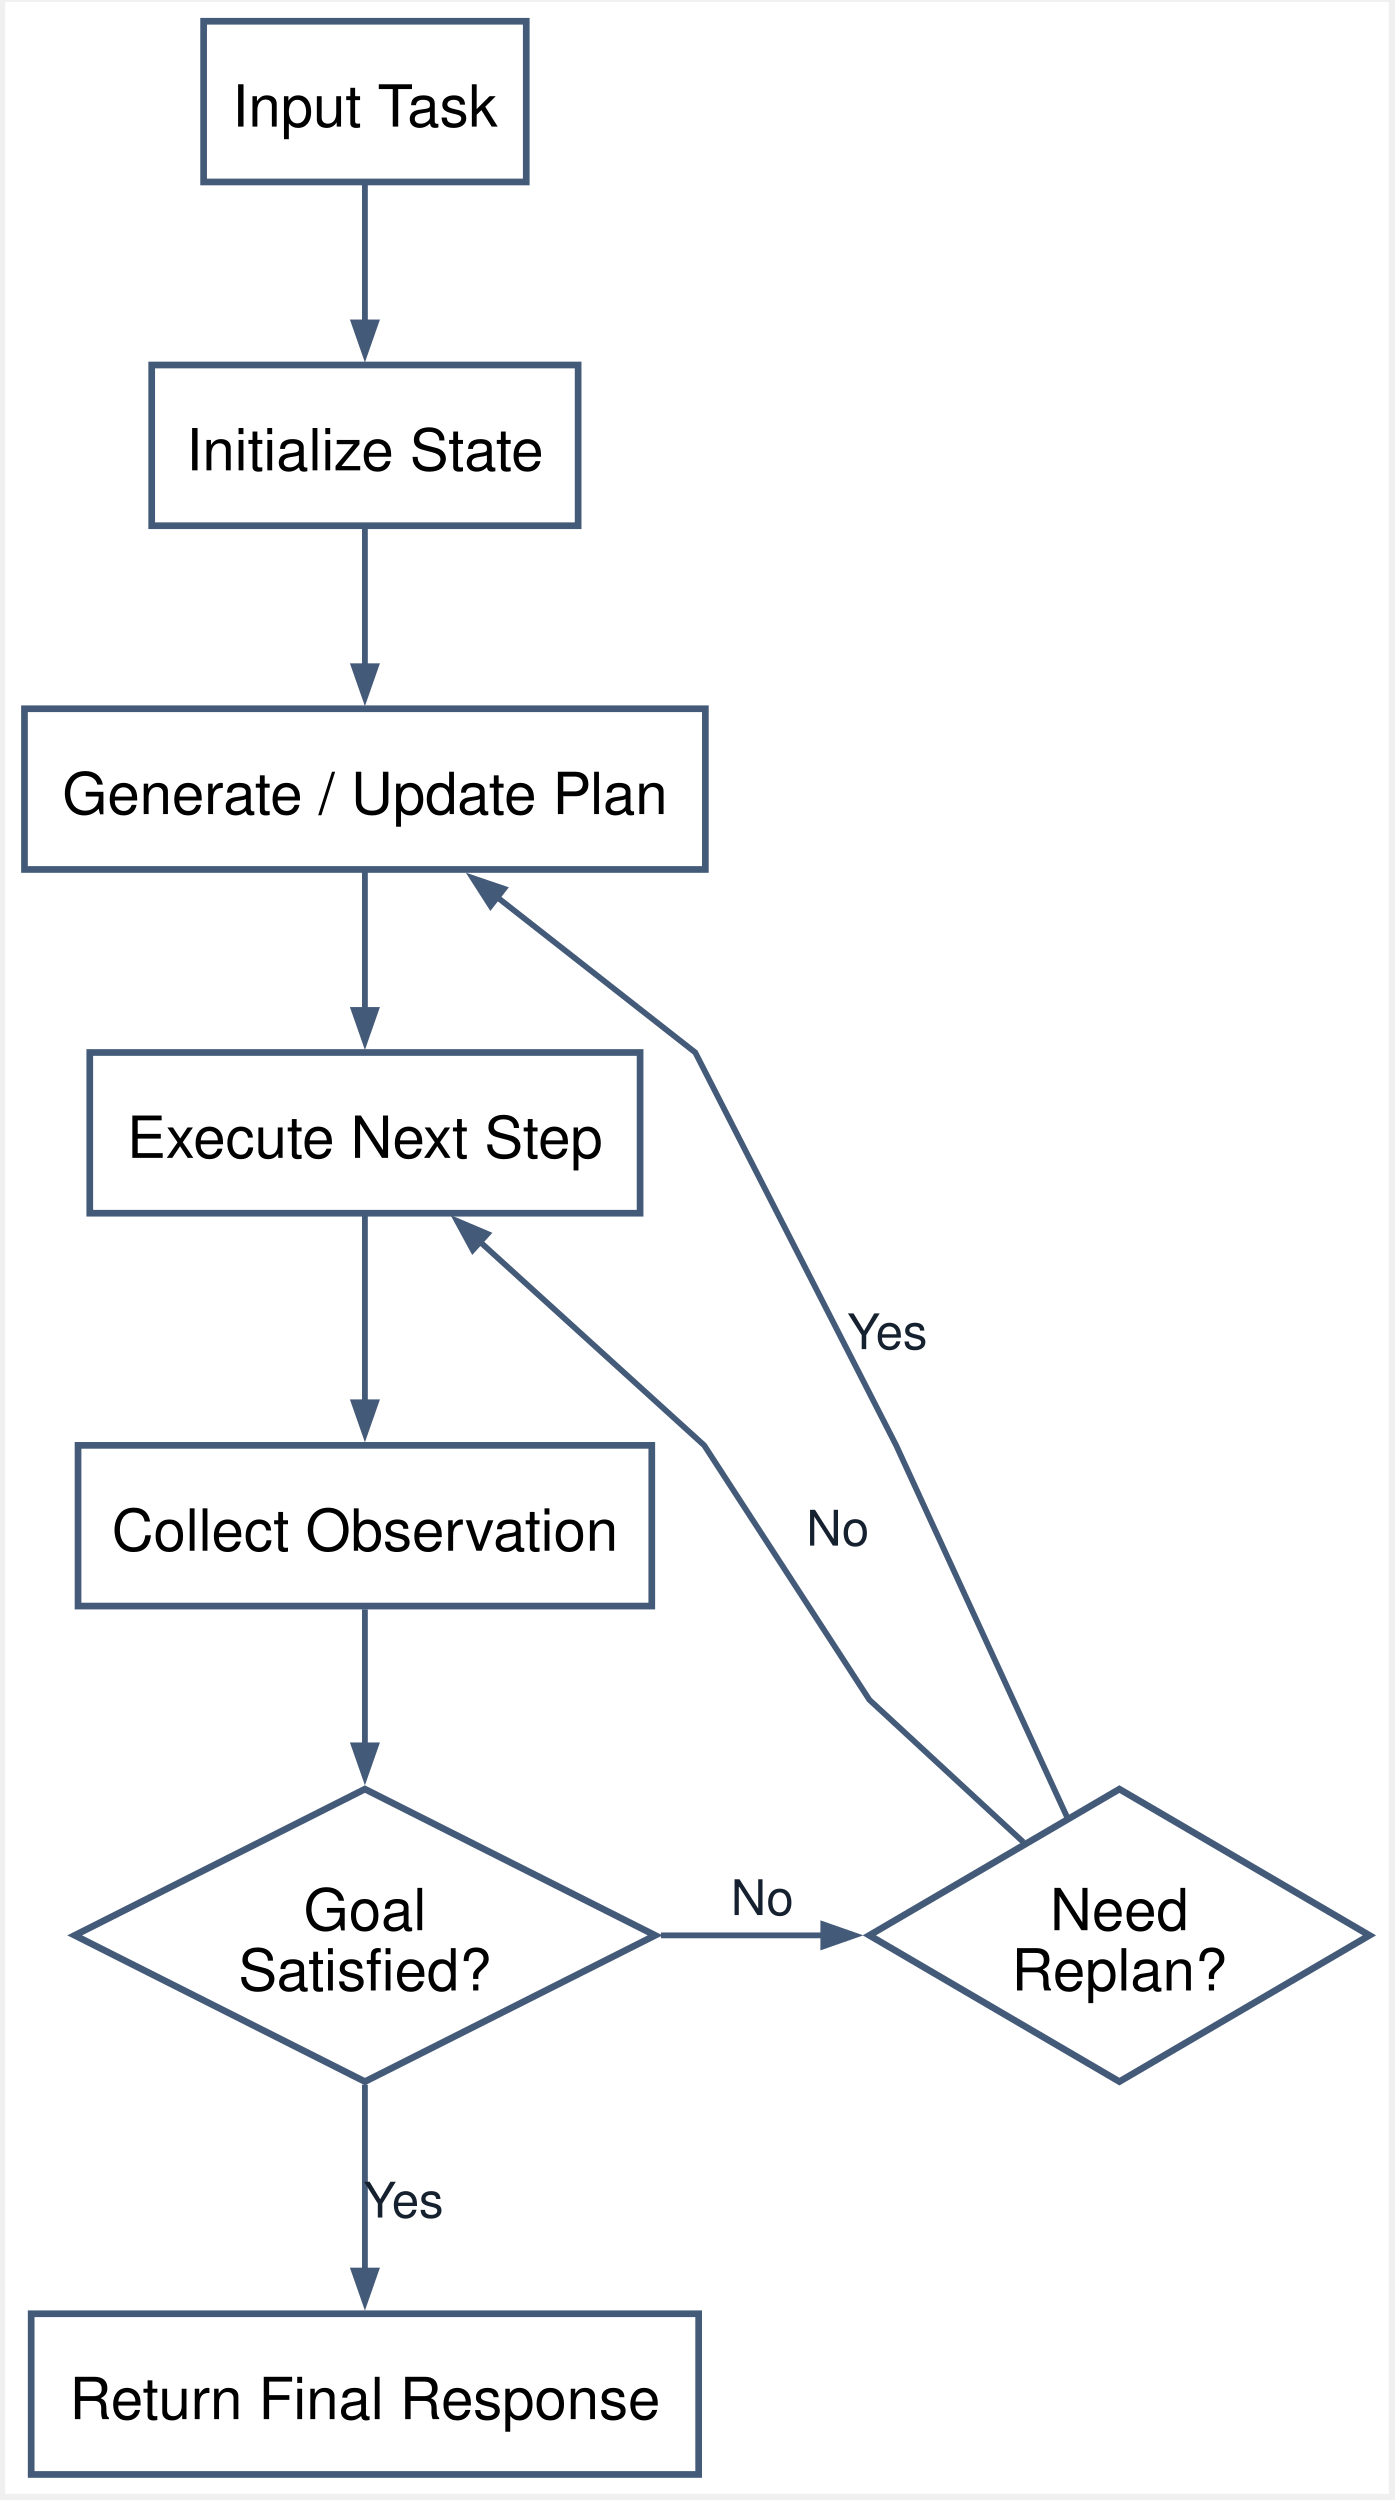
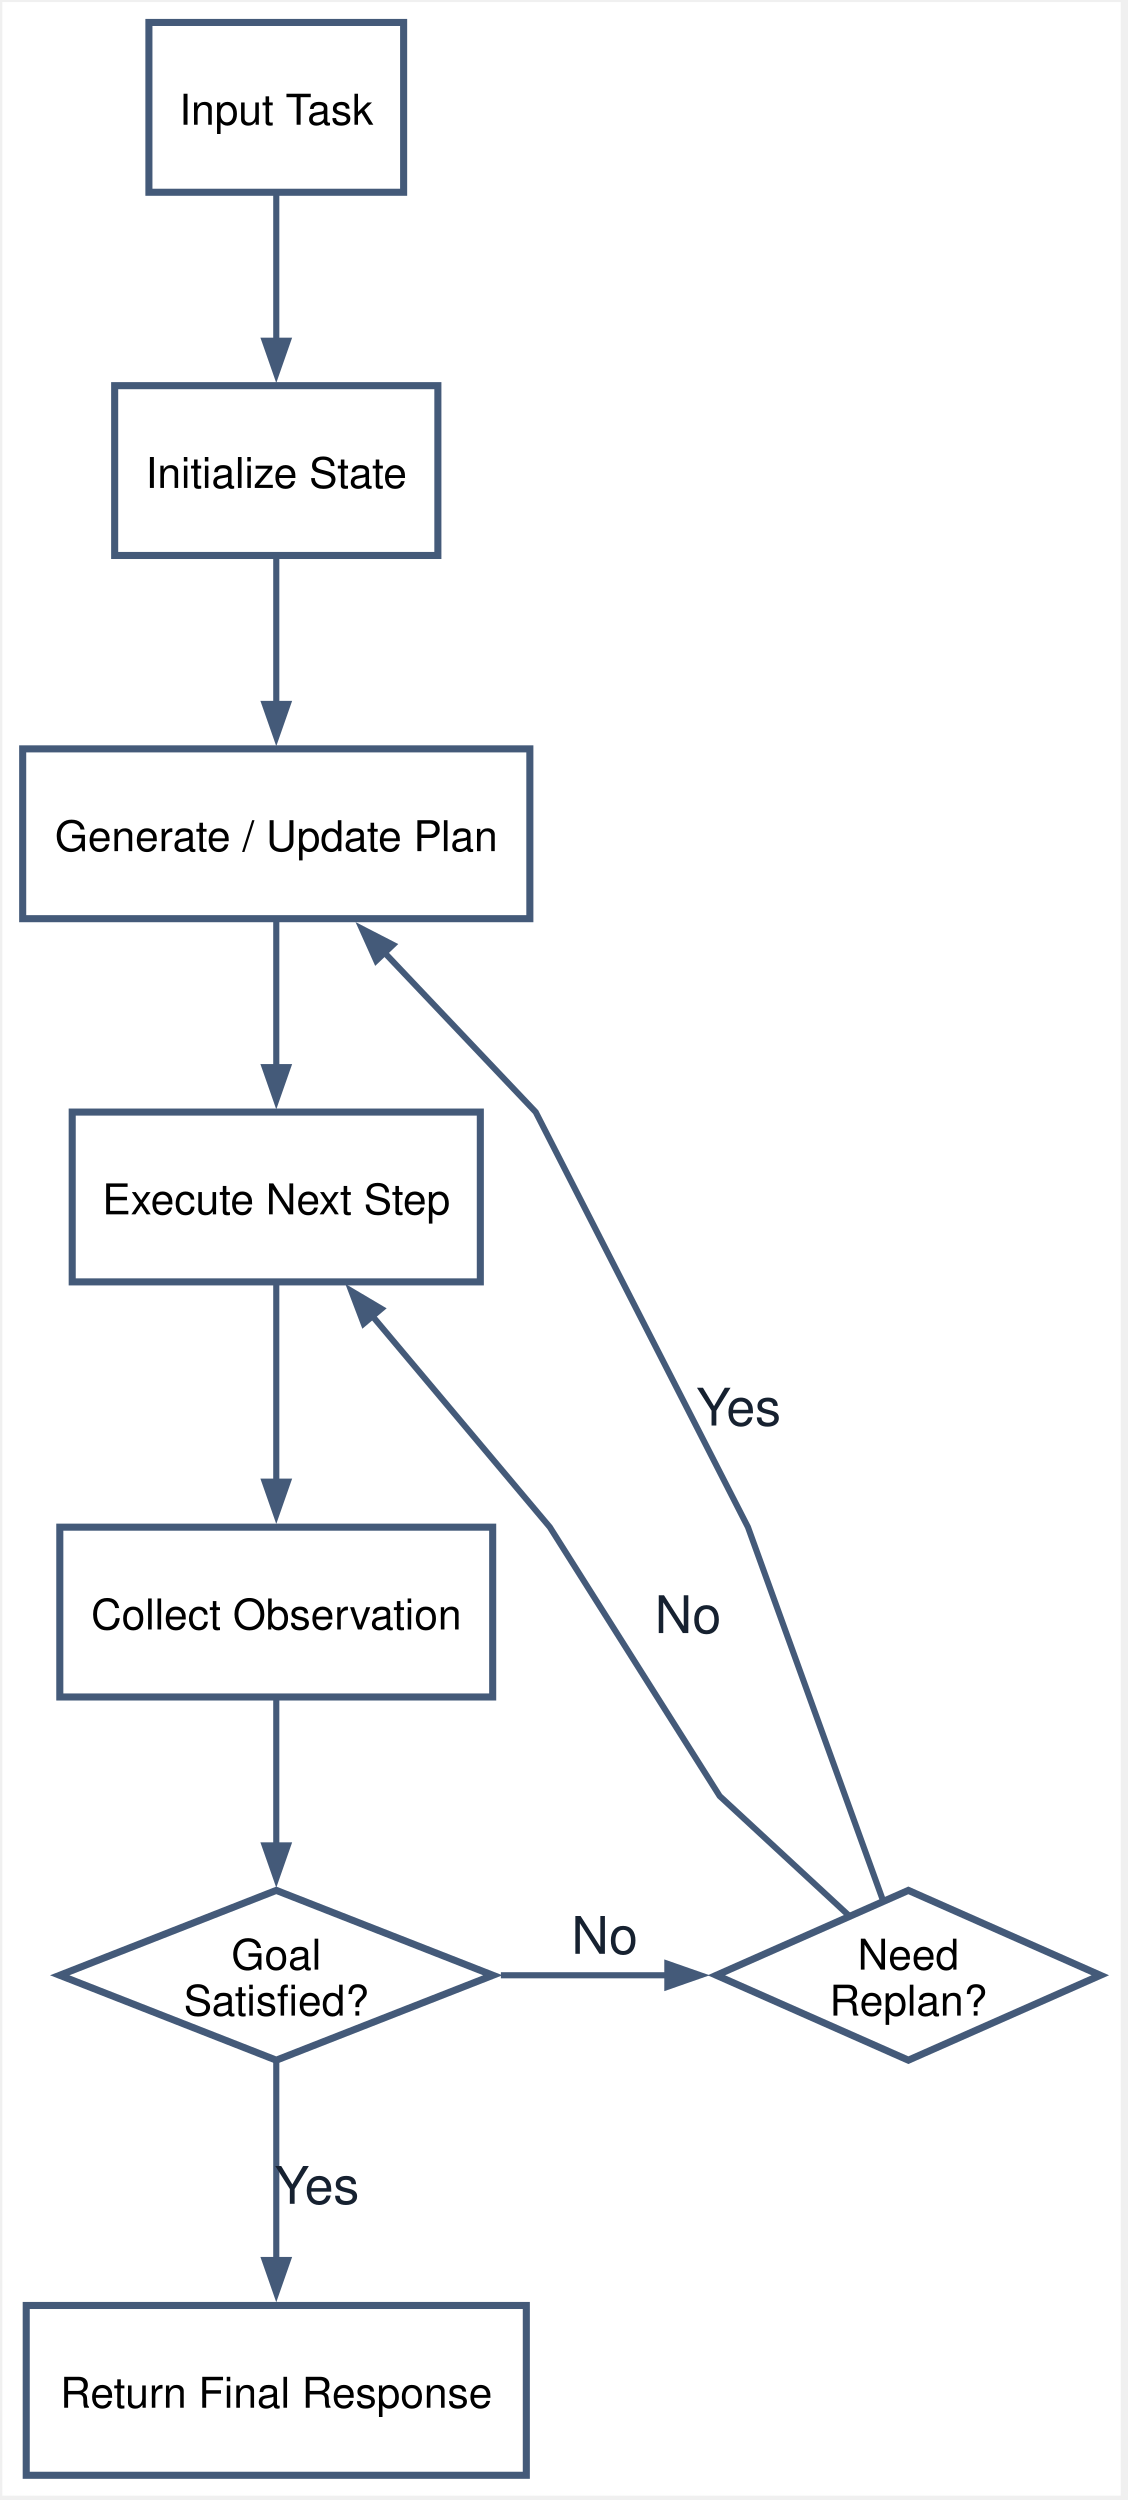
- <svg xmlns="http://www.w3.org/2000/svg" width="313pt" height="561pt" viewBox="1.00 1.00 311.00 560.00">
-   <g id="graph0" class="graph" transform="scale(1 1) rotate(0) translate(5.76 555.28)">
-     <polygon fill="#ffffff" stroke="none" points="-4.32,4.32 -4.32,-553.84 305.59,-553.84 305.59,4.32 -4.32,4.32" />
+ <svg xmlns="http://www.w3.org/2000/svg" width="240pt" height="532pt" viewBox="1.00 1.00 239.00 530.00">
+   <g id="graph0" class="graph" transform="scale(1 1) rotate(0) translate(5.76 525.76)">
+     <polygon fill="#ffffff" stroke="none" points="-4.32,4.32 -4.32,-524.32 232.78,-524.32 232.78,4.32 -4.32,4.32" />
    <g id="node1" class="node">
-       <polygon fill="#ffffff" stroke="#445a79" stroke-width="1.5" points="112.4,-549.52 40.13,-549.52 40.13,-513.52 112.4,-513.52 112.4,-549.52" />
-       <text xml:space="preserve" text-anchor="middle" x="76.26" y="-525.92" font-family="Helvetica,sans-Serif" font-size="13.00">Input Task</text>
+       <polygon fill="#ffffff" stroke="#445a79" stroke-width="1.5" points="80.76,-520 26.76,-520 26.76,-484 80.76,-484 80.76,-520" />
+       <text xml:space="preserve" text-anchor="middle" x="53.76" y="-498.32" font-family="Helvetica,sans-Serif" font-size="9.00">Input Task</text>
    </g>
    <g id="node2" class="node">
-       <polygon fill="#ffffff" stroke="#445a79" stroke-width="1.5" points="124.02,-472.52 28.5,-472.52 28.5,-436.52 124.02,-436.52 124.02,-472.52" />
-       <text xml:space="preserve" text-anchor="middle" x="76.26" y="-448.92" font-family="Helvetica,sans-Serif" font-size="13.00">Initialize State</text>
+       <polygon fill="#ffffff" stroke="#445a79" stroke-width="1.5" points="88.02,-443 19.5,-443 19.5,-407 88.02,-407 88.02,-443" />
+       <text xml:space="preserve" text-anchor="middle" x="53.76" y="-421.32" font-family="Helvetica,sans-Serif" font-size="9.00">Initialize State</text>
    </g>
    <g id="edge1" class="edge">
-       <path fill="none" stroke="#445a79" stroke-width="1.3" d="M76.26,-513.12C76.26,-503.82 76.26,-492.17 76.26,-481.79" />
-       <polygon fill="#445a79" stroke="#445a79" stroke-width="1.3" points="78.71,-482.05 76.26,-475.05 73.81,-482.05 78.71,-482.05" />
+       <path fill="none" stroke="#445a79" stroke-width="1.3" d="M53.76,-483.6C53.76,-474.3 53.76,-462.65 53.76,-452.27" />
+       <polygon fill="#445a79" stroke="#445a79" stroke-width="1.3" points="56.21,-452.53 53.76,-445.53 51.31,-452.53 56.21,-452.53" />
    </g>
    <g id="node3" class="node">
-       <polygon fill="#ffffff" stroke="#445a79" stroke-width="1.5" points="152.52,-395.52 0,-395.52 0,-359.52 152.52,-359.52 152.52,-395.52" />
-       <text xml:space="preserve" text-anchor="middle" x="76.26" y="-371.92" font-family="Helvetica,sans-Serif" font-size="13.00">Generate / Update Plan</text>
+       <polygon fill="#ffffff" stroke="#445a79" stroke-width="1.5" points="107.52,-366 0,-366 0,-330 107.52,-330 107.52,-366" />
+       <text xml:space="preserve" text-anchor="middle" x="53.76" y="-344.32" font-family="Helvetica,sans-Serif" font-size="9.00">Generate / Update Plan</text>
    </g>
    <g id="edge2" class="edge">
-       <path fill="none" stroke="#445a79" stroke-width="1.3" d="M76.26,-436.12C76.26,-426.82 76.26,-415.17 76.26,-404.79" />
-       <polygon fill="#445a79" stroke="#445a79" stroke-width="1.3" points="78.71,-405.05 76.26,-398.05 73.81,-405.05 78.71,-405.05" />
+       <path fill="none" stroke="#445a79" stroke-width="1.3" d="M53.76,-406.6C53.76,-397.3 53.76,-385.65 53.76,-375.27" />
+       <polygon fill="#445a79" stroke="#445a79" stroke-width="1.3" points="56.21,-375.53 53.76,-368.53 51.31,-375.53 56.21,-375.53" />
    </g>
    <g id="node4" class="node">
-       <polygon fill="#ffffff" stroke="#445a79" stroke-width="1.5" points="137.9,-318.52 14.63,-318.52 14.63,-282.52 137.9,-282.52 137.9,-318.52" />
-       <text xml:space="preserve" text-anchor="middle" x="76.26" y="-294.92" font-family="Helvetica,sans-Serif" font-size="13.00">Execute Next Step</text>
+       <polygon fill="#ffffff" stroke="#445a79" stroke-width="1.5" points="97.02,-289 10.5,-289 10.5,-253 97.02,-253 97.02,-289" />
+       <text xml:space="preserve" text-anchor="middle" x="53.76" y="-267.32" font-family="Helvetica,sans-Serif" font-size="9.00">Execute Next Step</text>
    </g>
    <g id="edge3" class="edge">
-       <path fill="none" stroke="#445a79" stroke-width="1.3" d="M76.26,-359.12C76.26,-349.82 76.26,-338.17 76.26,-327.79" />
-       <polygon fill="#445a79" stroke="#445a79" stroke-width="1.3" points="78.71,-328.05 76.26,-321.05 73.81,-328.05 78.71,-328.05" />
+       <path fill="none" stroke="#445a79" stroke-width="1.3" d="M53.76,-329.6C53.76,-320.3 53.76,-308.65 53.76,-298.27" />
+       <polygon fill="#445a79" stroke="#445a79" stroke-width="1.3" points="56.21,-298.53 53.76,-291.53 51.31,-298.53 56.21,-298.53" />
    </g>
    <g id="node5" class="node">
-       <polygon fill="#ffffff" stroke="#445a79" stroke-width="1.5" points="140.52,-230.52 12,-230.52 12,-194.52 140.52,-194.52 140.52,-230.52" />
-       <text xml:space="preserve" text-anchor="middle" x="76.26" y="-206.92" font-family="Helvetica,sans-Serif" font-size="13.00">Collect Observation</text>
+       <polygon fill="#ffffff" stroke="#445a79" stroke-width="1.5" points="99.64,-201 7.87,-201 7.87,-165 99.64,-165 99.64,-201" />
+       <text xml:space="preserve" text-anchor="middle" x="53.76" y="-179.32" font-family="Helvetica,sans-Serif" font-size="9.00">Collect Observation</text>
    </g>
    <g id="edge4" class="edge">
-       <path fill="none" stroke="#445a79" stroke-width="1.3" d="M76.26,-282.12C76.26,-270.07 76.26,-253.82 76.26,-240.15" />
-       <polygon fill="#445a79" stroke="#445a79" stroke-width="1.3" points="78.71,-240.16 76.26,-233.16 73.81,-240.16 78.71,-240.16" />
+       <path fill="none" stroke="#445a79" stroke-width="1.3" d="M53.76,-252.6C53.76,-240.55 53.76,-224.3 53.76,-210.63" />
+       <polygon fill="#445a79" stroke="#445a79" stroke-width="1.3" points="56.21,-210.64 53.76,-203.64 51.31,-210.64 56.21,-210.64" />
    </g>
    <g id="node6" class="node">
-       <polygon fill="#ffffff" stroke="#445a79" stroke-width="1.5" points="76.26,-153.52 11.25,-120.76 76.26,-88 141.27,-120.76 76.26,-153.52" />
-       <text xml:space="preserve" text-anchor="middle" x="76.26" y="-121.91" font-family="Helvetica,sans-Serif" font-size="13.00">Goal</text>
-       <text xml:space="preserve" text-anchor="middle" x="76.26" y="-108.41" font-family="Helvetica,sans-Serif" font-size="13.00">Satisfied?</text>
+       <polygon fill="#ffffff" stroke="#445a79" stroke-width="1.5" points="53.76,-124 7.85,-106 53.76,-88 99.67,-106 53.76,-124" />
+       <text xml:space="preserve" text-anchor="middle" x="53.76" y="-107.2" font-family="Helvetica,sans-Serif" font-size="9.00">Goal</text>
+       <text xml:space="preserve" text-anchor="middle" x="53.76" y="-97.45" font-family="Helvetica,sans-Serif" font-size="9.00">Satisfied?</text>
    </g>
    <g id="edge5" class="edge">
-       <path fill="none" stroke="#445a79" stroke-width="1.3" d="M76.26,-193.79C76.26,-185 76.26,-174 76.26,-163.26" />
-       <polygon fill="#445a79" stroke="#445a79" stroke-width="1.3" points="78.71,-163.32 76.26,-156.32 73.81,-163.32 78.71,-163.32" />
+       <path fill="none" stroke="#445a79" stroke-width="1.3" d="M53.76,-164.6C53.76,-155.3 53.76,-143.65 53.76,-133.27" />
+       <polygon fill="#445a79" stroke="#445a79" stroke-width="1.3" points="56.21,-133.53 53.76,-126.53 51.31,-133.53 56.21,-133.53" />
    </g>
    <g id="node7" class="node">
-       <polygon fill="#ffffff" stroke="#445a79" stroke-width="1.5" points="245.26,-153.52 189.25,-120.76 245.26,-88 301.27,-120.76 245.26,-153.52" />
-       <text xml:space="preserve" text-anchor="middle" x="245.26" y="-121.91" font-family="Helvetica,sans-Serif" font-size="13.00">Need</text>
-       <text xml:space="preserve" text-anchor="middle" x="245.26" y="-108.41" font-family="Helvetica,sans-Serif" font-size="13.00">Replan?</text>
+       <polygon fill="#ffffff" stroke="#445a79" stroke-width="1.5" points="187.76,-124 147.06,-106 187.76,-88 228.46,-106 187.76,-124" />
+       <text xml:space="preserve" text-anchor="middle" x="187.76" y="-107.2" font-family="Helvetica,sans-Serif" font-size="9.00">Need</text>
+       <text xml:space="preserve" text-anchor="middle" x="187.76" y="-97.45" font-family="Helvetica,sans-Serif" font-size="9.00">Replan?</text>
    </g>
    <g id="edge7" class="edge">
-       <path fill="none" stroke="#445a79" stroke-width="1.3" d="M142.57,-120.76C154.62,-120.76 167.2,-120.76 179.24,-120.76" />
-       <polygon fill="#445a79" stroke="#445a79" stroke-width="1.3" points="178.94,-123.21 185.94,-120.76 178.94,-118.31 178.94,-123.21" />
-       <text xml:space="preserve" text-anchor="middle" x="165.26" y="-125.31" font-family="Helvetica,sans-Serif" font-size="11.00" fill="#162130">No</text>
+       <path fill="none" stroke="#445a79" stroke-width="1.3" d="M101.38,-106C112.89,-106 125.23,-106 136.89,-106" />
+       <polygon fill="#445a79" stroke="#445a79" stroke-width="1.3" points="136.67,-108.45 143.67,-106 136.67,-103.55 136.67,-108.45" />
+       <text xml:space="preserve" text-anchor="middle" x="123.37" y="-110.55" font-family="Helvetica,sans-Serif" font-size="11.00" fill="#162130">No</text>
    </g>
    <g id="node8" class="node">
-       <polygon fill="#ffffff" stroke="#445a79" stroke-width="1.5" points="151.02,-36 1.5,-36 1.5,0 151.02,0 151.02,-36" />
-       <text xml:space="preserve" text-anchor="middle" x="76.26" y="-12.4" font-family="Helvetica,sans-Serif" font-size="13.00">Return Final Response</text>
+       <polygon fill="#ffffff" stroke="#445a79" stroke-width="1.5" points="106.77,-36 0.75,-36 0.75,0 106.77,0 106.77,-36" />
+       <text xml:space="preserve" text-anchor="middle" x="53.76" y="-14.32" font-family="Helvetica,sans-Serif" font-size="9.00">Return Final Response</text>
    </g>
    <g id="edge6" class="edge">
-       <path fill="none" stroke="#445a79" stroke-width="1.3" d="M76.26,-87.32C76.26,-73.81 76.26,-58.31 76.26,-45.49" />
-       <polygon fill="#445a79" stroke="#445a79" stroke-width="1.3" points="78.71,-45.67 76.26,-38.67 73.81,-45.67 78.71,-45.67" />
-       <text xml:space="preserve" text-anchor="middle" x="84.89" y="-57.55" font-family="Helvetica,sans-Serif" font-size="11.00" fill="#162130">Yes</text>
+       <path fill="none" stroke="#445a79" stroke-width="1.3" d="M53.76,-87.6C53.76,-75.55 53.76,-59.3 53.76,-45.63" />
+       <polygon fill="#445a79" stroke="#445a79" stroke-width="1.3" points="56.21,-45.64 53.76,-38.64 51.31,-45.64 56.21,-45.64" />
+       <text xml:space="preserve" text-anchor="middle" x="62.38" y="-57.55" font-family="Helvetica,sans-Serif" font-size="11.00" fill="#162130">Yes</text>
    </g>
    <g id="edge8" class="edge">
-       <path fill="none" stroke="#445a79" stroke-width="1.3" d="M233.54,-147.26C218.76,-179.41 195.26,-230.52 195.26,-230.52 195.26,-230.52 150.26,-318.52 150.26,-318.52 150.26,-318.52 126.34,-337.27 105.7,-353.45" />
-       <polygon fill="#445a79" stroke="#445a79" stroke-width="1.3" points="104.41,-351.34 100.41,-357.59 107.43,-355.2 104.41,-351.34" />
-       <text xml:space="preserve" text-anchor="middle" x="193.28" y="-252.07" font-family="Helvetica,sans-Serif" font-size="11.00" fill="#162130">Yes</text>
+       <path fill="none" stroke="#445a79" stroke-width="1.3" d="M182.3,-122.1C172.69,-148.67 153.76,-201 153.76,-201 153.76,-201 108.76,-289 108.76,-289 108.76,-289 91.59,-307.1 76.44,-323.08" />
+       <polygon fill="#445a79" stroke="#445a79" stroke-width="1.3" points="74.95,-321.09 71.91,-327.86 78.51,-324.46 74.95,-321.09" />
+       <text xml:space="preserve" text-anchor="middle" x="151.78" y="-222.55" font-family="Helvetica,sans-Serif" font-size="11.00" fill="#162130">Yes</text>
    </g>
    <g id="edge9" class="edge">
-       <path fill="none" stroke="#445a79" stroke-width="1.3" d="M223.77,-141.62C207.98,-156.22 189.26,-173.52 189.26,-173.52 189.26,-173.52 152.26,-230.52 152.26,-230.52 152.26,-230.52 124.08,-256.1 102.04,-276.11" />
-       <polygon fill="#445a79" stroke="#445a79" stroke-width="1.3" points="100.43,-274.27 96.89,-280.79 103.72,-277.89 100.43,-274.27" />
-       <text xml:space="preserve" text-anchor="middle" x="182.17" y="-208.07" font-family="Helvetica,sans-Serif" font-size="11.00" fill="#162130">No</text>
+       <path fill="none" stroke="#445a79" stroke-width="1.3" d="M175.1,-118.71C163.38,-129.55 147.76,-144 147.76,-144 147.76,-144 111.76,-201 111.76,-201 111.76,-201 90.81,-225.92 74.09,-245.81" />
+       <polygon fill="#445a79" stroke="#445a79" stroke-width="1.3" points="72.29,-244.15 69.66,-251.08 76.04,-247.3 72.29,-244.15" />
+       <text xml:space="preserve" text-anchor="middle" x="141.05" y="-178.55" font-family="Helvetica,sans-Serif" font-size="11.00" fill="#162130">No</text>
    </g>
  </g>
</svg>
